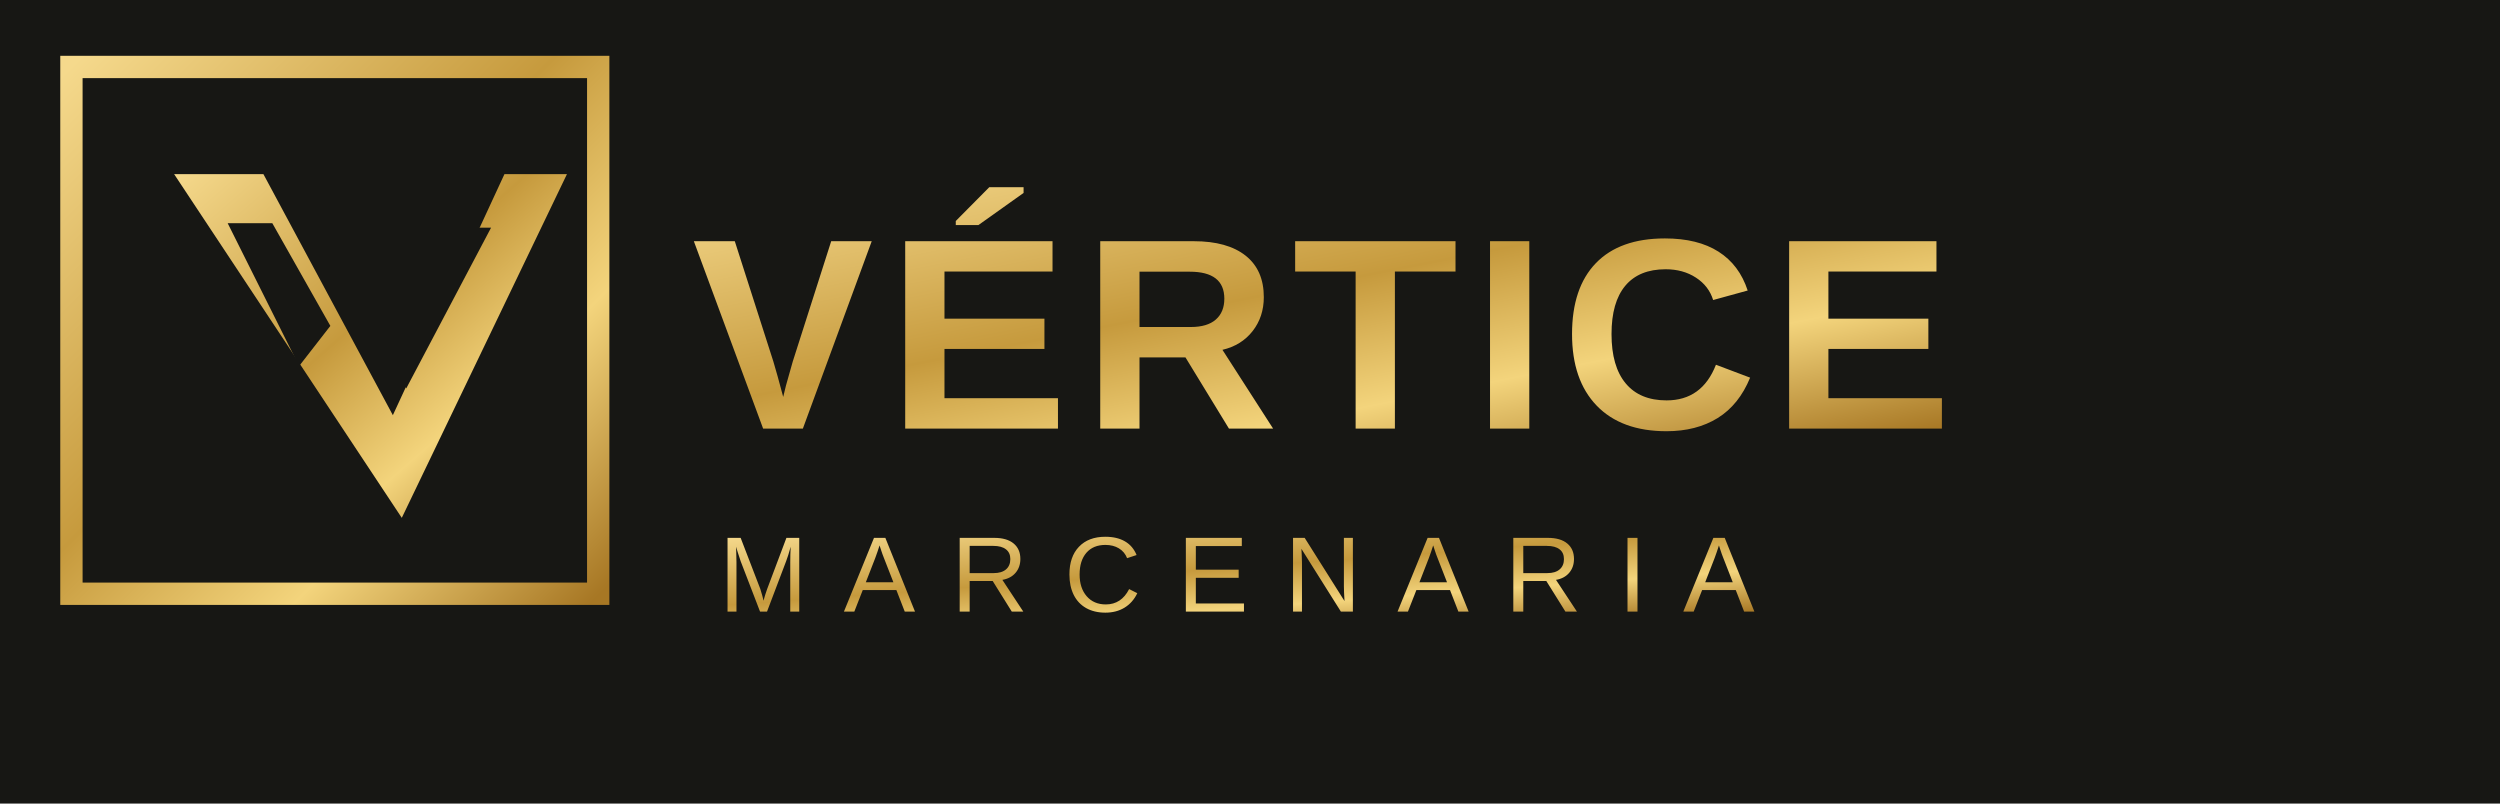
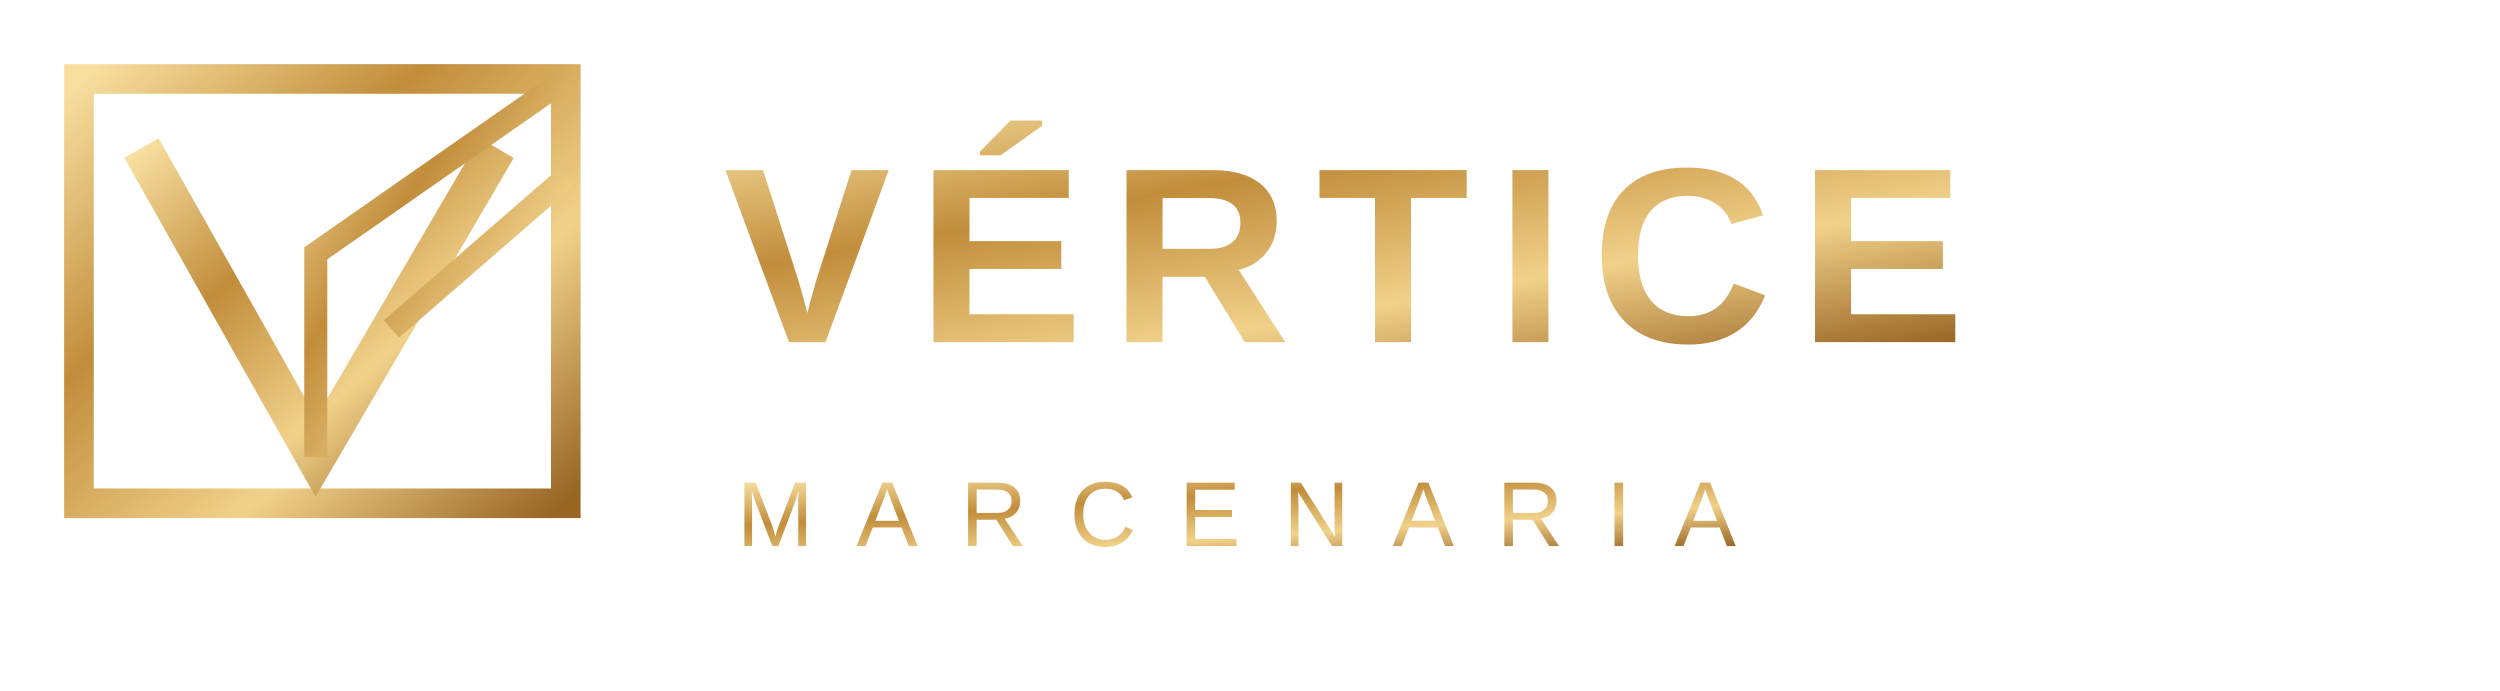
- <svg xmlns="http://www.w3.org/2000/svg" viewBox="0 0 560 180" role="img" aria-labelledby="title desc">
+ <svg xmlns="http://www.w3.org/2000/svg" viewBox="0 0 760 210" role="img" aria-labelledby="t d">
  <defs>
-     <linearGradient id="gold" x1="0" y1="0" x2="1" y2="1">
-       <stop stop-color="#f5d98c" />
-       <stop offset=".45" stop-color="#c69a3d" />
-       <stop offset=".72" stop-color="#f3d47c" />
-       <stop offset="1" stop-color="#a77724" />
+     <linearGradient id="g" x1="0" y1="0" x2="1" y2="1">
+       <stop stop-color="#f8dfa0" />
+       <stop offset=".34" stop-color="#c18d3b" />
+       <stop offset=".68" stop-color="#f1d18a" />
+       <stop offset="1" stop-color="#986523" />
    </linearGradient>
  </defs>
-   <rect width="560" height="180" fill="#171714" />
-   <g transform="translate(16 15)">
-     <rect x="0" y="0" width="118" height="118" fill="none" stroke="url(#gold)" stroke-width="5" />
-     <path d="M23 24 L43 24 L72 78 L97 24 L111 24 L74 101 Z" fill="url(#gold)" />
-     <path d="M35 35 L45 35 L58 58 L51 67 Z" fill="#171714" />
-     <path d="M83 36 L94 36 L75 72 L68 61 Z" fill="#171714" />
+   <g fill="none" stroke="url(#g)" stroke-linejoin="miter">
+     <path stroke-width="9" d="M24 24H172V153H24Z" />
+     <path stroke-width="12" d="M43 45 96 139 151 45" />
+     <path stroke-width="7" d="M96 139V77L172 24M119 100 172 54" />
+     <path stroke-width="5" d="M24 153H172" />
  </g>
-   <text x="155" y="96" font-family="Arial, Helvetica, sans-serif" font-size="61" font-weight="700" letter-spacing="3" fill="url(#gold)">VÉRTICE</text>
-   <text x="161" y="137" font-family="Arial, Helvetica, sans-serif" font-size="24" letter-spacing="8" fill="url(#gold)">MARCENARIA</text>
+   <path d="M184 40H205" stroke="url(#g)" stroke-width="3" />
+   <text x="220" y="104" fill="url(#g)" font-family="Arial,Helvetica,sans-serif" font-size="76" font-weight="600" letter-spacing="8">VÉRTICE</text>
+   <path d="M222 125H710" stroke="url(#g)" stroke-width="2" />
+   <text x="224" y="166" fill="url(#g)" font-family="Arial,Helvetica,sans-serif" font-size="28" letter-spacing="13">MARCENARIA</text>
</svg>
